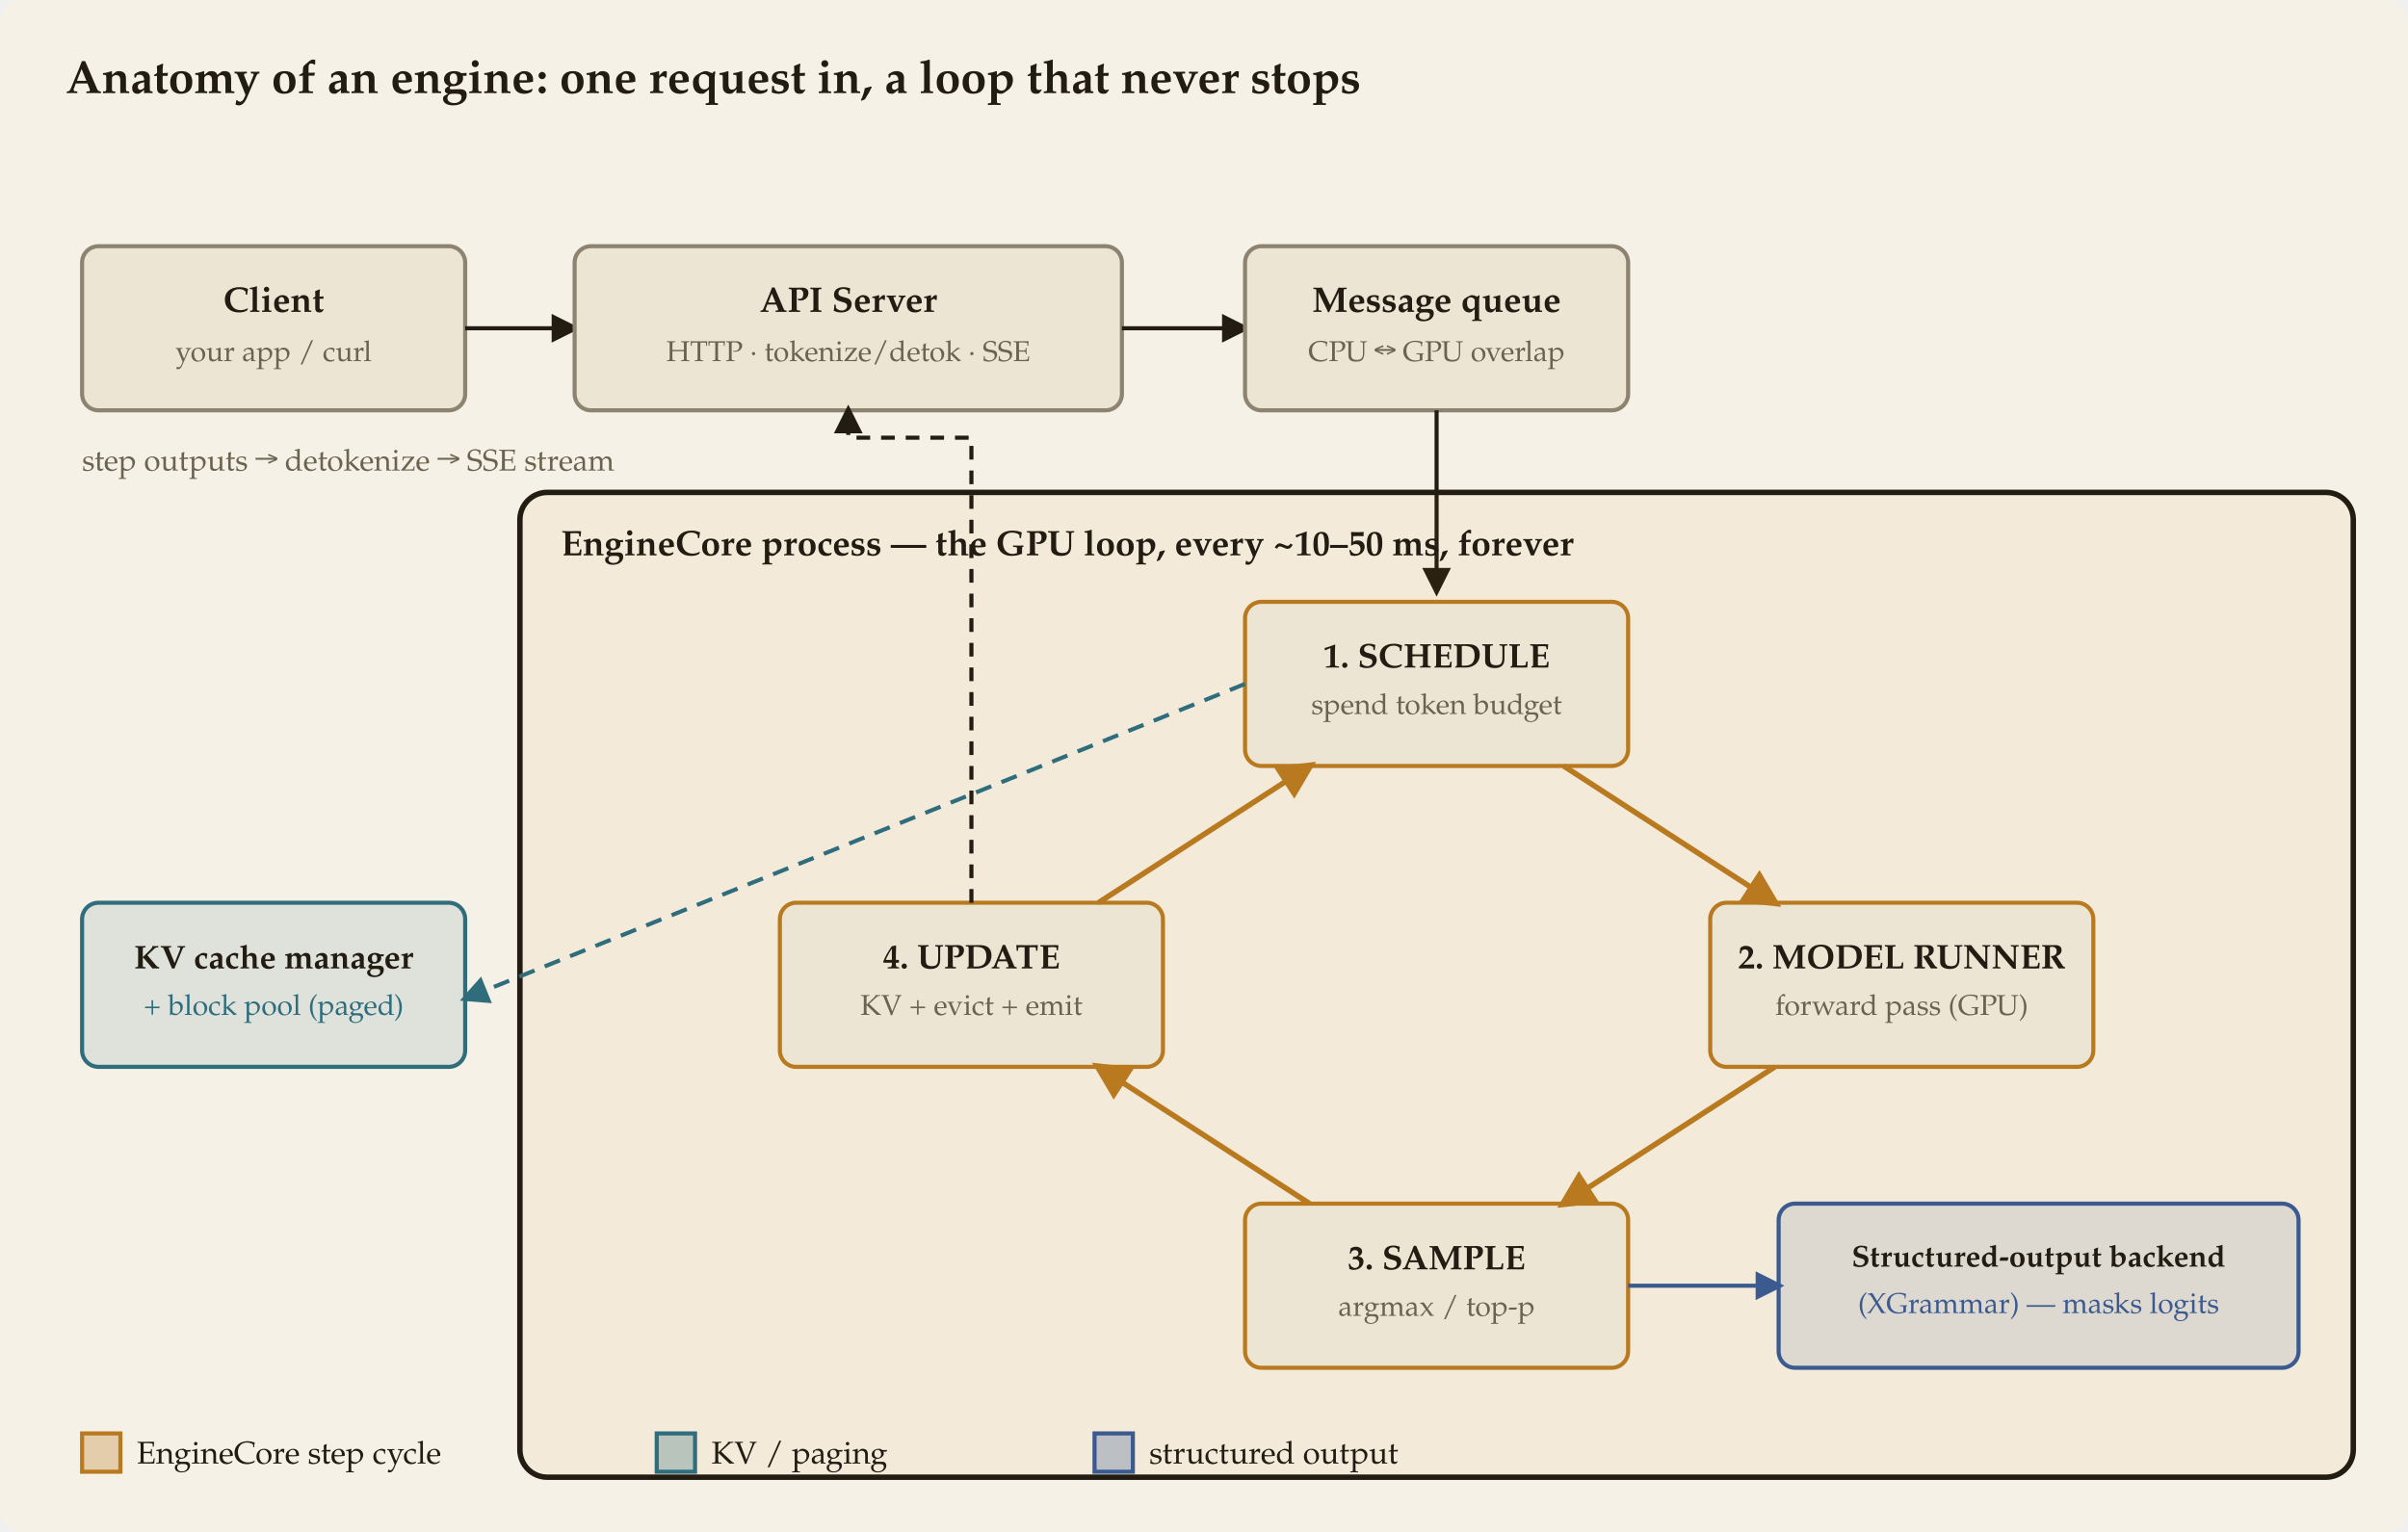
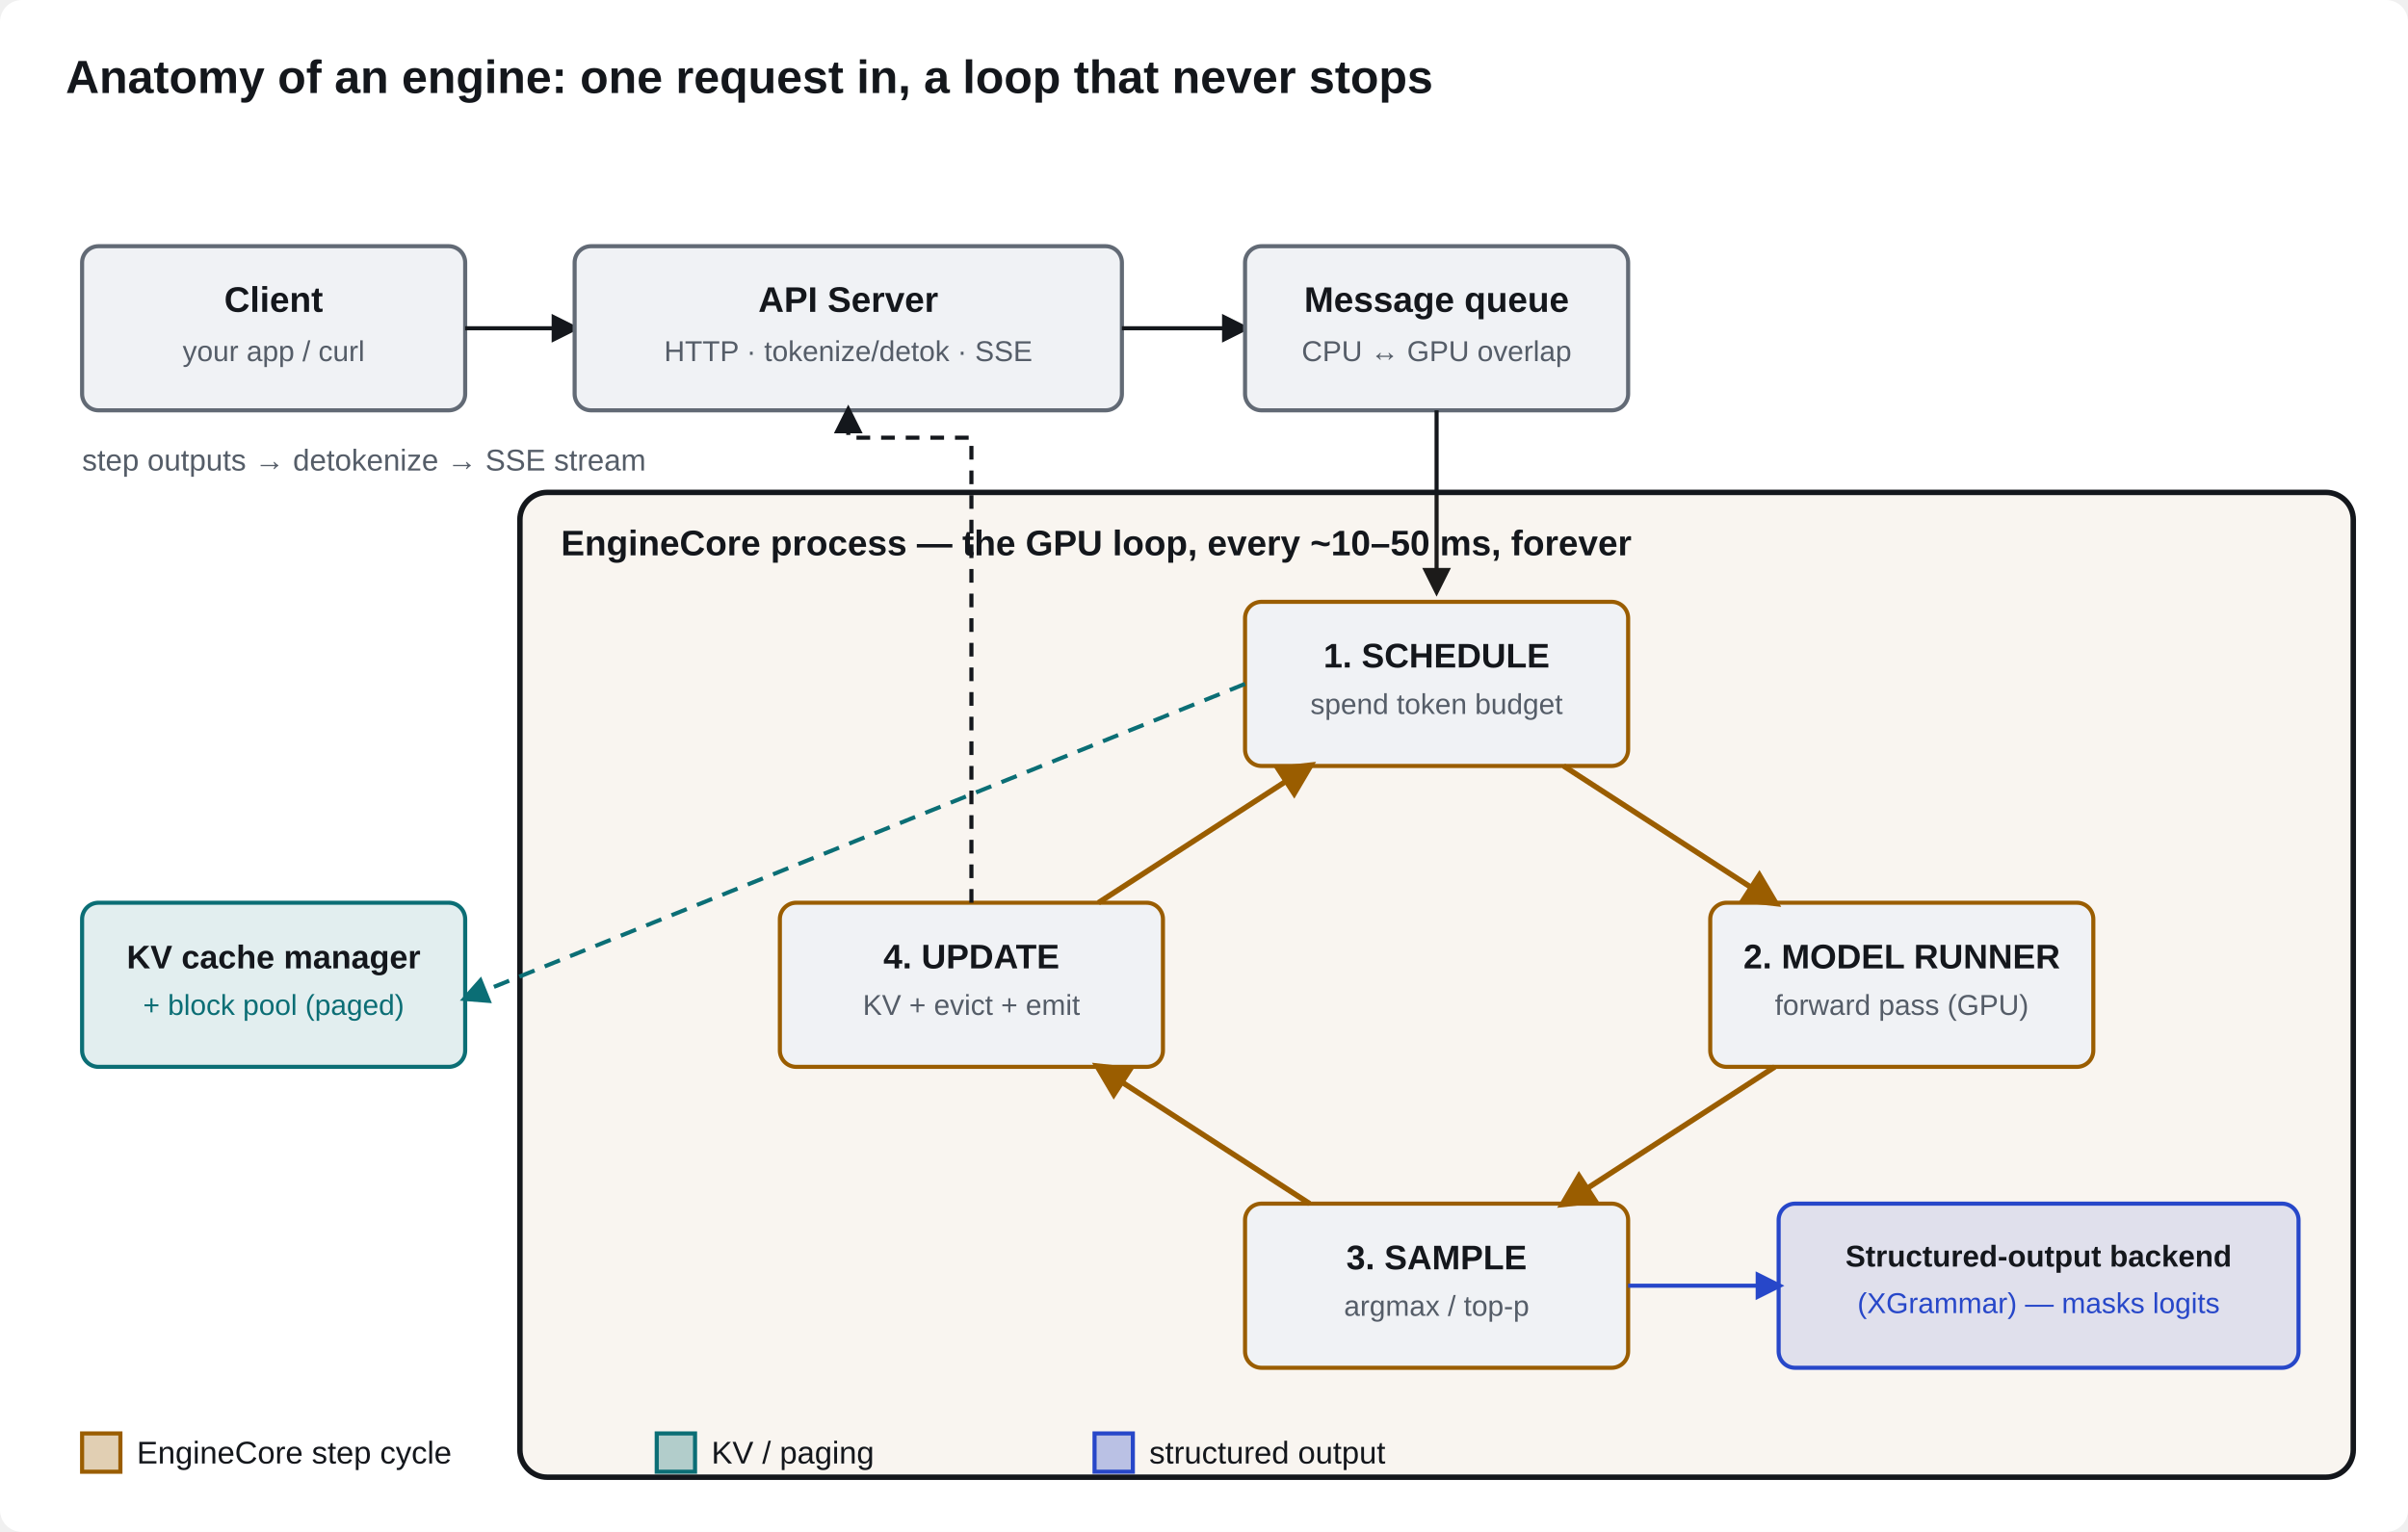
<svg xmlns="http://www.w3.org/2000/svg" viewBox="0 0 880 560" width="880" height="560">
-   <rect width="880" height="560" rx="8" fill="#f6f1e6" />
-   <text x="24" y="34" font-family="Iowan Old Style, Palatino, Georgia, serif" font-size="17" font-weight="600" fill="#221c12">Anatomy of an engine: one request in, a loop that never stops</text>
+   <rect width="880" height="560" rx="8" fill="#ffffff" />
+   <text x="24" y="34" font-family="Atkinson Hyperlegible Next, system-ui, -apple-system, Segoe UI, Helvetica Neue, Arial, sans-serif" font-size="17" font-weight="600" fill="#14171c">Anatomy of an engine: one request in, a loop that never stops</text>
  <defs>
    <marker id="arrInk" viewBox="0 0 10 10" refX="8" refY="5" markerWidth="7" markerHeight="7" orient="auto-start-reverse">
-       <path d="M0,0 L10,5 L0,10 z" fill="#221c12" />
+       <path d="M0,0 L10,5 L0,10 z" fill="#14171c" />
    </marker>
    <marker id="arrAmber" viewBox="0 0 10 10" refX="8" refY="5" markerWidth="7" markerHeight="7" orient="auto-start-reverse">
-       <path d="M0,0 L10,5 L0,10 z" fill="#b8791f" />
+       <path d="M0,0 L10,5 L0,10 z" fill="#9a5d00" />
    </marker>
    <marker id="arrTeal" viewBox="0 0 10 10" refX="8" refY="5" markerWidth="7" markerHeight="7" orient="auto-start-reverse">
-       <path d="M0,0 L10,5 L0,10 z" fill="#2f6d7d" />
+       <path d="M0,0 L10,5 L0,10 z" fill="#0b6e75" />
    </marker>
    <marker id="arrIndigo" viewBox="0 0 10 10" refX="8" refY="5" markerWidth="7" markerHeight="7" orient="auto-start-reverse">
-       <path d="M0,0 L10,5 L0,10 z" fill="#3b5a8f" />
+       <path d="M0,0 L10,5 L0,10 z" fill="#2747c9" />
    </marker>
  </defs>
-   <rect x="30" y="90" width="140" height="60" rx="6" fill="#ece5d4" stroke="#8d8370" stroke-width="1.5" />
-   <text x="100" y="114" text-anchor="middle" font-family="Iowan Old Style, Palatino, Georgia, serif" font-size="13" font-weight="600" fill="#221c12">Client</text>
-   <text x="100" y="132" text-anchor="middle" font-family="Iowan Old Style, Palatino, Georgia, serif" font-size="10.5" fill="#6b6250">your app / curl</text>
-   <line x1="170" y1="120" x2="210" y2="120" stroke="#221c12" stroke-width="1.5" marker-end="url(#arrInk)" />
-   <rect x="210" y="90" width="200" height="60" rx="6" fill="#ece5d4" stroke="#8d8370" stroke-width="1.5" />
-   <text x="310" y="114" text-anchor="middle" font-family="Iowan Old Style, Palatino, Georgia, serif" font-size="13" font-weight="600" fill="#221c12">API Server</text>
-   <text x="310" y="132" text-anchor="middle" font-family="Iowan Old Style, Palatino, Georgia, serif" font-size="10.5" fill="#6b6250">HTTP · tokenize/detok · SSE</text>
-   <line x1="410" y1="120" x2="455" y2="120" stroke="#221c12" stroke-width="1.5" marker-end="url(#arrInk)" />
-   <rect x="455" y="90" width="140" height="60" rx="6" fill="#ece5d4" stroke="#8d8370" stroke-width="1.5" />
-   <text x="525" y="114" text-anchor="middle" font-family="Iowan Old Style, Palatino, Georgia, serif" font-size="13" font-weight="600" fill="#221c12">Message queue</text>
-   <text x="525" y="132" text-anchor="middle" font-family="Iowan Old Style, Palatino, Georgia, serif" font-size="10.5" fill="#6b6250">CPU ↔ GPU overlap</text>
-   <line x1="525" y1="150" x2="525" y2="216" stroke="#221c12" stroke-width="1.5" marker-end="url(#arrInk)" />
-   <rect x="190" y="180" width="670" height="360" rx="10" fill="#b8791f" fill-opacity="0.06" stroke="#221c12" stroke-width="2" />
-   <text x="205" y="203" font-family="Iowan Old Style, Palatino, Georgia, serif" font-size="13" font-weight="600" fill="#221c12">EngineCore process — the GPU loop, every ~10–50 ms, forever</text>
-   <rect x="455" y="220" width="140" height="60" rx="6" fill="#ece5d4" stroke="#b8791f" stroke-width="1.5" />
-   <text x="525" y="244" text-anchor="middle" font-family="Iowan Old Style, Palatino, Georgia, serif" font-size="12.5" font-weight="600" fill="#221c12">1. SCHEDULE</text>
-   <text x="525" y="261" text-anchor="middle" font-family="Iowan Old Style, Palatino, Georgia, serif" font-size="10.5" fill="#6b6250">spend token budget</text>
-   <rect x="625" y="330" width="140" height="60" rx="6" fill="#ece5d4" stroke="#b8791f" stroke-width="1.5" />
-   <text x="695" y="354" text-anchor="middle" font-family="Iowan Old Style, Palatino, Georgia, serif" font-size="12.5" font-weight="600" fill="#221c12">2. MODEL RUNNER</text>
-   <text x="695" y="371" text-anchor="middle" font-family="Iowan Old Style, Palatino, Georgia, serif" font-size="10.5" fill="#6b6250">forward pass (GPU)</text>
-   <rect x="455" y="440" width="140" height="60" rx="6" fill="#ece5d4" stroke="#b8791f" stroke-width="1.5" />
-   <text x="525" y="464" text-anchor="middle" font-family="Iowan Old Style, Palatino, Georgia, serif" font-size="12.5" font-weight="600" fill="#221c12">3. SAMPLE</text>
-   <text x="525" y="481" text-anchor="middle" font-family="Iowan Old Style, Palatino, Georgia, serif" font-size="10.5" fill="#6b6250">argmax / top-p</text>
-   <rect x="285" y="330" width="140" height="60" rx="6" fill="#ece5d4" stroke="#b8791f" stroke-width="1.5" />
-   <text x="355" y="354" text-anchor="middle" font-family="Iowan Old Style, Palatino, Georgia, serif" font-size="12.5" font-weight="600" fill="#221c12">4. UPDATE</text>
-   <text x="355" y="371" text-anchor="middle" font-family="Iowan Old Style, Palatino, Georgia, serif" font-size="10.5" fill="#6b6250">KV + evict + emit</text>
-   <line x1="571.4" y1="280" x2="648.6" y2="330" stroke="#b8791f" stroke-width="2" marker-end="url(#arrAmber)" />
-   <line x1="648.6" y1="390" x2="571.4" y2="440" stroke="#b8791f" stroke-width="2" marker-end="url(#arrAmber)" />
-   <line x1="478.6" y1="440" x2="401.4" y2="390" stroke="#b8791f" stroke-width="2" marker-end="url(#arrAmber)" />
-   <line x1="401.4" y1="330" x2="478.6" y2="280" stroke="#b8791f" stroke-width="2" marker-end="url(#arrAmber)" />
-   <rect x="30" y="330" width="140" height="60" rx="6" fill="#2f6d7d" fill-opacity="0.12" stroke="#2f6d7d" stroke-width="1.5" />
-   <text x="100" y="354" text-anchor="middle" font-family="Iowan Old Style, Palatino, Georgia, serif" font-size="12" font-weight="600" fill="#221c12">KV cache manager</text>
-   <text x="100" y="371" text-anchor="middle" font-family="Iowan Old Style, Palatino, Georgia, serif" font-size="10.5" fill="#2f6d7d">+ block pool (paged)</text>
-   <line x1="455" y1="250" x2="170" y2="365" stroke="#2f6d7d" stroke-width="1.5" stroke-dasharray="6,4" marker-end="url(#arrTeal)" />
-   <rect x="650" y="440" width="190" height="60" rx="6" fill="#3b5a8f" fill-opacity="0.12" stroke="#3b5a8f" stroke-width="1.5" />
-   <text x="745" y="463" text-anchor="middle" font-family="Iowan Old Style, Palatino, Georgia, serif" font-size="11" font-weight="600" fill="#221c12">Structured-output backend</text>
-   <text x="745" y="480" text-anchor="middle" font-family="Iowan Old Style, Palatino, Georgia, serif" font-size="10.5" fill="#3b5a8f">(XGrammar) — masks logits</text>
-   <line x1="595" y1="470" x2="650" y2="470" stroke="#3b5a8f" stroke-width="1.5" marker-end="url(#arrIndigo)" />
-   <path d="M355,330 L355,160 L310,160 L310,150" fill="none" stroke="#221c12" stroke-width="1.5" stroke-dasharray="5,4" marker-end="url(#arrInk)" />
-   <text x="30" y="172" font-family="Iowan Old Style, Palatino, Georgia, serif" font-size="11" fill="#6b6250">step outputs → detokenize → SSE stream</text>
-   <rect x="30" y="524" width="14" height="14" fill="#b8791f" fill-opacity="0.3" stroke="#b8791f" stroke-width="1.5" />
-   <text x="50" y="535" font-family="Iowan Old Style, Palatino, Georgia, serif" font-size="11.5" fill="#221c12">EngineCore step cycle</text>
-   <rect x="240" y="524" width="14" height="14" fill="#2f6d7d" fill-opacity="0.3" stroke="#2f6d7d" stroke-width="1.5" />
-   <text x="260" y="535" font-family="Iowan Old Style, Palatino, Georgia, serif" font-size="11.5" fill="#221c12">KV / paging</text>
-   <rect x="400" y="524" width="14" height="14" fill="#3b5a8f" fill-opacity="0.3" stroke="#3b5a8f" stroke-width="1.5" />
-   <text x="420" y="535" font-family="Iowan Old Style, Palatino, Georgia, serif" font-size="11.5" fill="#221c12">structured output</text>
+   <rect x="30" y="90" width="140" height="60" rx="6" fill="#f0f2f5" stroke="#626a75" stroke-width="1.5" />
+   <text x="100" y="114" text-anchor="middle" font-family="Atkinson Hyperlegible Next, system-ui, -apple-system, Segoe UI, Helvetica Neue, Arial, sans-serif" font-size="13" font-weight="600" fill="#14171c">Client</text>
+   <text x="100" y="132" text-anchor="middle" font-family="Atkinson Hyperlegible Next, system-ui, -apple-system, Segoe UI, Helvetica Neue, Arial, sans-serif" font-size="10.5" fill="#555d68">your app / curl</text>
+   <line x1="170" y1="120" x2="210" y2="120" stroke="#14171c" stroke-width="1.5" marker-end="url(#arrInk)" />
+   <rect x="210" y="90" width="200" height="60" rx="6" fill="#f0f2f5" stroke="#626a75" stroke-width="1.5" />
+   <text x="310" y="114" text-anchor="middle" font-family="Atkinson Hyperlegible Next, system-ui, -apple-system, Segoe UI, Helvetica Neue, Arial, sans-serif" font-size="13" font-weight="600" fill="#14171c">API Server</text>
+   <text x="310" y="132" text-anchor="middle" font-family="Atkinson Hyperlegible Next, system-ui, -apple-system, Segoe UI, Helvetica Neue, Arial, sans-serif" font-size="10.5" fill="#555d68">HTTP · tokenize/detok · SSE</text>
+   <line x1="410" y1="120" x2="455" y2="120" stroke="#14171c" stroke-width="1.5" marker-end="url(#arrInk)" />
+   <rect x="455" y="90" width="140" height="60" rx="6" fill="#f0f2f5" stroke="#626a75" stroke-width="1.5" />
+   <text x="525" y="114" text-anchor="middle" font-family="Atkinson Hyperlegible Next, system-ui, -apple-system, Segoe UI, Helvetica Neue, Arial, sans-serif" font-size="13" font-weight="600" fill="#14171c">Message queue</text>
+   <text x="525" y="132" text-anchor="middle" font-family="Atkinson Hyperlegible Next, system-ui, -apple-system, Segoe UI, Helvetica Neue, Arial, sans-serif" font-size="10.5" fill="#555d68">CPU ↔ GPU overlap</text>
+   <line x1="525" y1="150" x2="525" y2="216" stroke="#14171c" stroke-width="1.5" marker-end="url(#arrInk)" />
+   <rect x="190" y="180" width="670" height="360" rx="10" fill="#9a5d00" fill-opacity="0.06" stroke="#14171c" stroke-width="2" />
+   <text x="205" y="203" font-family="Atkinson Hyperlegible Next, system-ui, -apple-system, Segoe UI, Helvetica Neue, Arial, sans-serif" font-size="13" font-weight="600" fill="#14171c">EngineCore process — the GPU loop, every ~10–50 ms, forever</text>
+   <rect x="455" y="220" width="140" height="60" rx="6" fill="#f0f2f5" stroke="#9a5d00" stroke-width="1.5" />
+   <text x="525" y="244" text-anchor="middle" font-family="Atkinson Hyperlegible Next, system-ui, -apple-system, Segoe UI, Helvetica Neue, Arial, sans-serif" font-size="12.5" font-weight="600" fill="#14171c">1. SCHEDULE</text>
+   <text x="525" y="261" text-anchor="middle" font-family="Atkinson Hyperlegible Next, system-ui, -apple-system, Segoe UI, Helvetica Neue, Arial, sans-serif" font-size="10.5" fill="#555d68">spend token budget</text>
+   <rect x="625" y="330" width="140" height="60" rx="6" fill="#f0f2f5" stroke="#9a5d00" stroke-width="1.5" />
+   <text x="695" y="354" text-anchor="middle" font-family="Atkinson Hyperlegible Next, system-ui, -apple-system, Segoe UI, Helvetica Neue, Arial, sans-serif" font-size="12.5" font-weight="600" fill="#14171c">2. MODEL RUNNER</text>
+   <text x="695" y="371" text-anchor="middle" font-family="Atkinson Hyperlegible Next, system-ui, -apple-system, Segoe UI, Helvetica Neue, Arial, sans-serif" font-size="10.5" fill="#555d68">forward pass (GPU)</text>
+   <rect x="455" y="440" width="140" height="60" rx="6" fill="#f0f2f5" stroke="#9a5d00" stroke-width="1.5" />
+   <text x="525" y="464" text-anchor="middle" font-family="Atkinson Hyperlegible Next, system-ui, -apple-system, Segoe UI, Helvetica Neue, Arial, sans-serif" font-size="12.5" font-weight="600" fill="#14171c">3. SAMPLE</text>
+   <text x="525" y="481" text-anchor="middle" font-family="Atkinson Hyperlegible Next, system-ui, -apple-system, Segoe UI, Helvetica Neue, Arial, sans-serif" font-size="10.5" fill="#555d68">argmax / top-p</text>
+   <rect x="285" y="330" width="140" height="60" rx="6" fill="#f0f2f5" stroke="#9a5d00" stroke-width="1.5" />
+   <text x="355" y="354" text-anchor="middle" font-family="Atkinson Hyperlegible Next, system-ui, -apple-system, Segoe UI, Helvetica Neue, Arial, sans-serif" font-size="12.5" font-weight="600" fill="#14171c">4. UPDATE</text>
+   <text x="355" y="371" text-anchor="middle" font-family="Atkinson Hyperlegible Next, system-ui, -apple-system, Segoe UI, Helvetica Neue, Arial, sans-serif" font-size="10.5" fill="#555d68">KV + evict + emit</text>
+   <line x1="571.4" y1="280" x2="648.6" y2="330" stroke="#9a5d00" stroke-width="2" marker-end="url(#arrAmber)" />
+   <line x1="648.6" y1="390" x2="571.4" y2="440" stroke="#9a5d00" stroke-width="2" marker-end="url(#arrAmber)" />
+   <line x1="478.6" y1="440" x2="401.4" y2="390" stroke="#9a5d00" stroke-width="2" marker-end="url(#arrAmber)" />
+   <line x1="401.4" y1="330" x2="478.6" y2="280" stroke="#9a5d00" stroke-width="2" marker-end="url(#arrAmber)" />
+   <rect x="30" y="330" width="140" height="60" rx="6" fill="#0b6e75" fill-opacity="0.12" stroke="#0b6e75" stroke-width="1.5" />
+   <text x="100" y="354" text-anchor="middle" font-family="Atkinson Hyperlegible Next, system-ui, -apple-system, Segoe UI, Helvetica Neue, Arial, sans-serif" font-size="12" font-weight="600" fill="#14171c">KV cache manager</text>
+   <text x="100" y="371" text-anchor="middle" font-family="Atkinson Hyperlegible Next, system-ui, -apple-system, Segoe UI, Helvetica Neue, Arial, sans-serif" font-size="10.5" fill="#0b6e75">+ block pool (paged)</text>
+   <line x1="455" y1="250" x2="170" y2="365" stroke="#0b6e75" stroke-width="1.5" stroke-dasharray="6,4" marker-end="url(#arrTeal)" />
+   <rect x="650" y="440" width="190" height="60" rx="6" fill="#2747c9" fill-opacity="0.12" stroke="#2747c9" stroke-width="1.5" />
+   <text x="745" y="463" text-anchor="middle" font-family="Atkinson Hyperlegible Next, system-ui, -apple-system, Segoe UI, Helvetica Neue, Arial, sans-serif" font-size="11" font-weight="600" fill="#14171c">Structured-output backend</text>
+   <text x="745" y="480" text-anchor="middle" font-family="Atkinson Hyperlegible Next, system-ui, -apple-system, Segoe UI, Helvetica Neue, Arial, sans-serif" font-size="10.5" fill="#2747c9">(XGrammar) — masks logits</text>
+   <line x1="595" y1="470" x2="650" y2="470" stroke="#2747c9" stroke-width="1.5" marker-end="url(#arrIndigo)" />
+   <path d="M355,330 L355,160 L310,160 L310,150" fill="none" stroke="#14171c" stroke-width="1.5" stroke-dasharray="5,4" marker-end="url(#arrInk)" />
+   <text x="30" y="172" font-family="Atkinson Hyperlegible Next, system-ui, -apple-system, Segoe UI, Helvetica Neue, Arial, sans-serif" font-size="11" fill="#555d68">step outputs → detokenize → SSE stream</text>
+   <rect x="30" y="524" width="14" height="14" fill="#9a5d00" fill-opacity="0.3" stroke="#9a5d00" stroke-width="1.5" />
+   <text x="50" y="535" font-family="Atkinson Hyperlegible Next, system-ui, -apple-system, Segoe UI, Helvetica Neue, Arial, sans-serif" font-size="11.5" fill="#14171c">EngineCore step cycle</text>
+   <rect x="240" y="524" width="14" height="14" fill="#0b6e75" fill-opacity="0.3" stroke="#0b6e75" stroke-width="1.5" />
+   <text x="260" y="535" font-family="Atkinson Hyperlegible Next, system-ui, -apple-system, Segoe UI, Helvetica Neue, Arial, sans-serif" font-size="11.5" fill="#14171c">KV / paging</text>
+   <rect x="400" y="524" width="14" height="14" fill="#2747c9" fill-opacity="0.3" stroke="#2747c9" stroke-width="1.5" />
+   <text x="420" y="535" font-family="Atkinson Hyperlegible Next, system-ui, -apple-system, Segoe UI, Helvetica Neue, Arial, sans-serif" font-size="11.5" fill="#14171c">structured output</text>
</svg>
